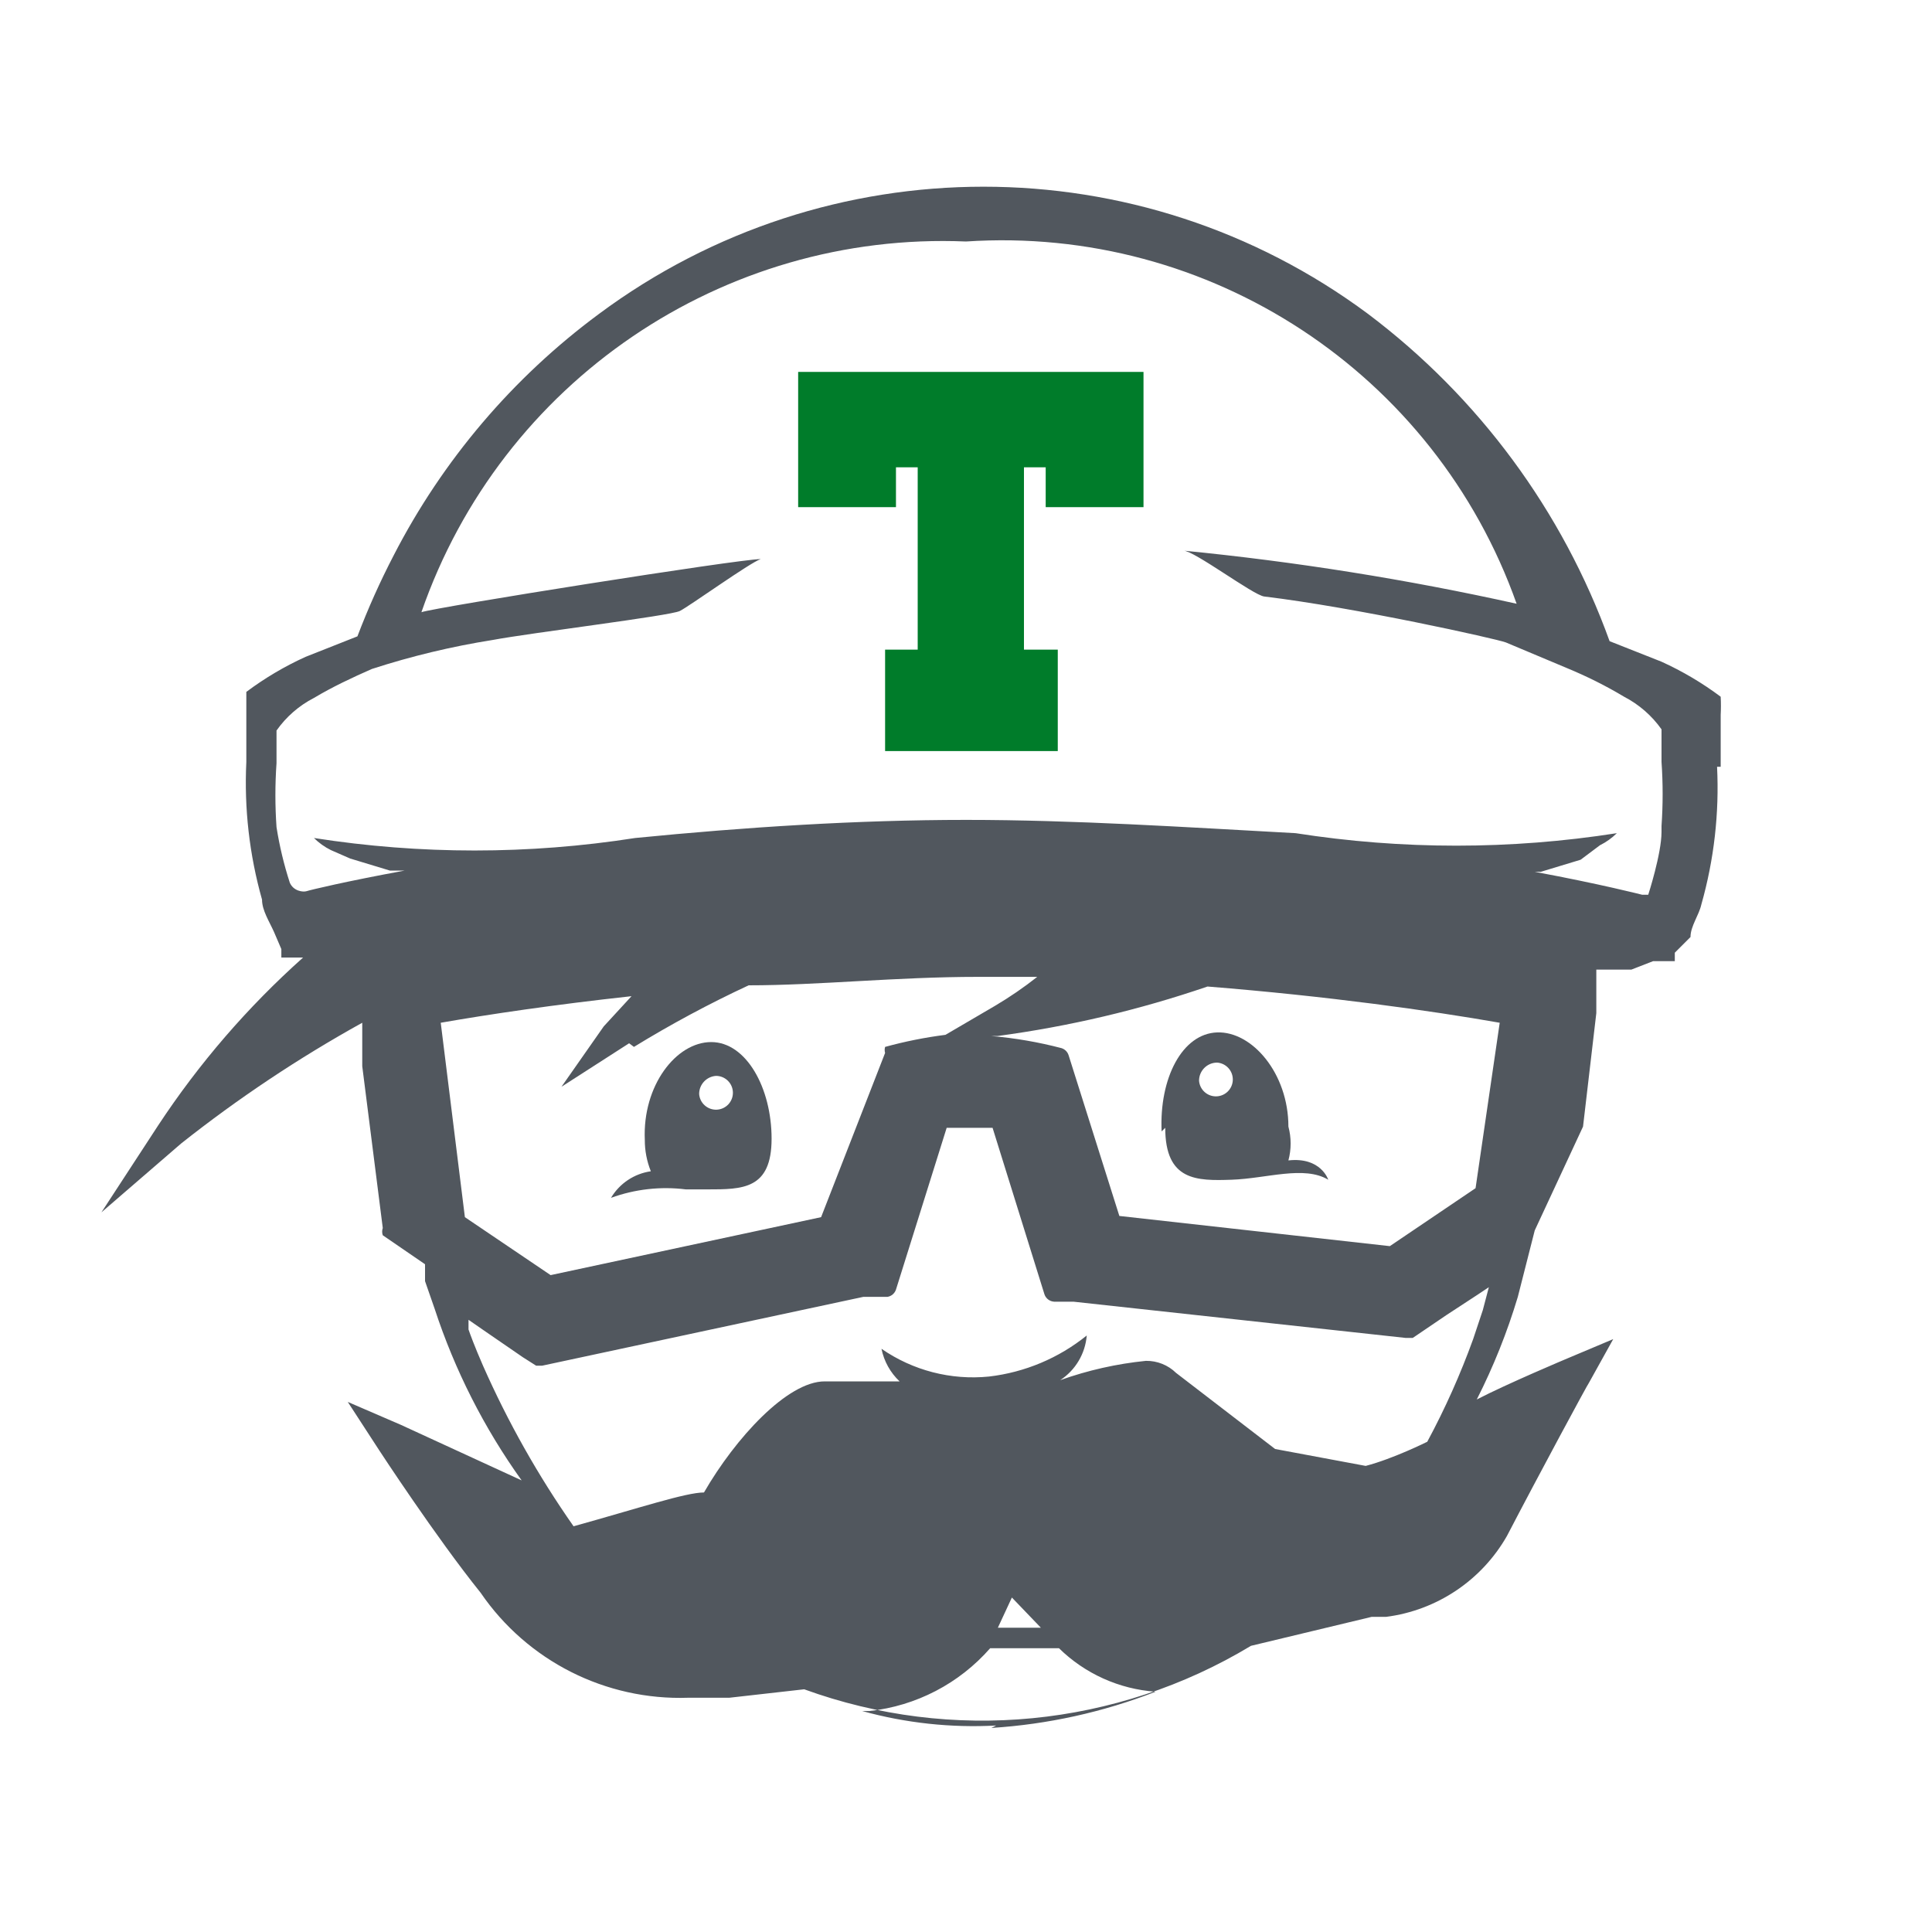
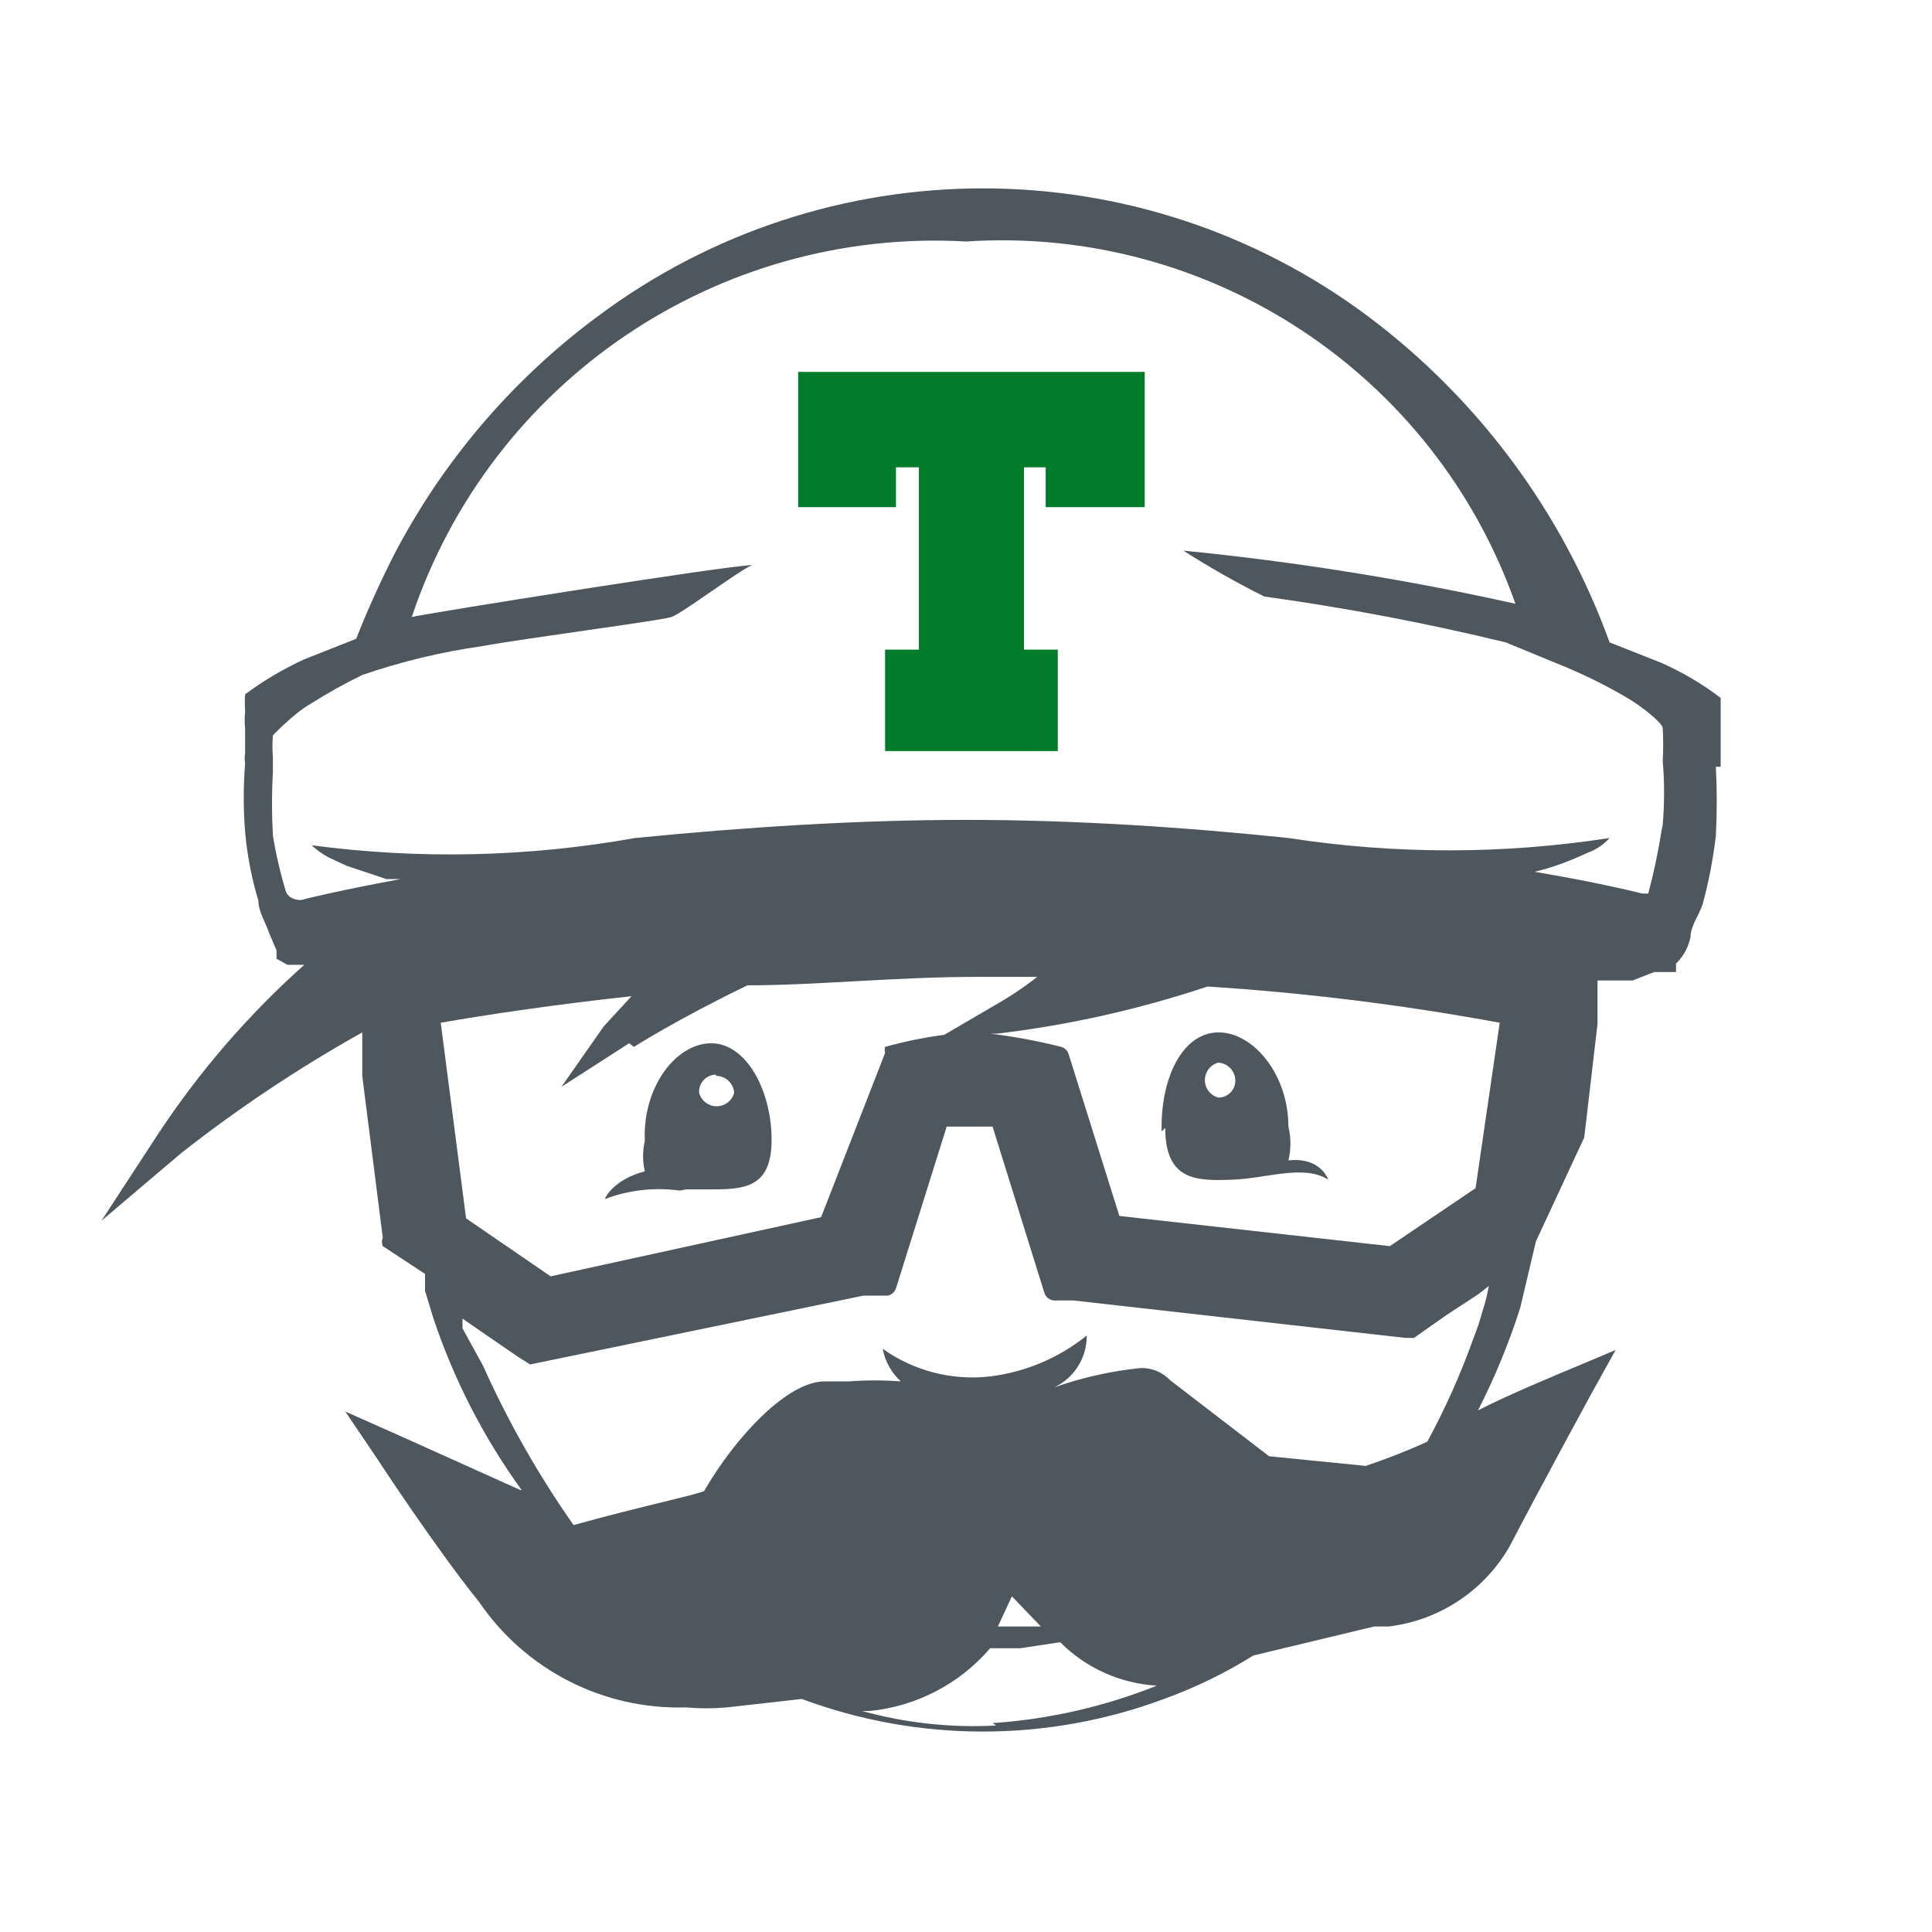
- <svg xmlns="http://www.w3.org/2000/svg" viewBox="0 0 16 16">
+ <svg xmlns="http://www.w3.org/2000/svg" width="16" height="16" viewBox="0 0 16 16">
  <defs>
-     <style>.a{fill:#51575e;}.b{fill:#007c2a;}</style>
+     <style>.a{fill:#4f575e;}.b{fill:#007c2b;}</style>
  </defs>
-   <path class="a" d="M9.65,9.34c0,.44.26.44.55.43s.6-.12.8,0c0,0-.06-.19-.33-.16a.54.54,0,0,0,0-.28c0-.44-.3-.79-.59-.78s-.48.38-.46.82Zm.43-.54a.14.14,0,1,1-.15.15.15.15,0,0,1,.15-.15Z" />
-   <path class="a" d="M5.68,9.85h.18c.29,0,.53,0,.53-.42s-.21-.8-.5-.8-.57.36-.55.81a.69.69,0,0,0,.05.26.46.46,0,0,0-.33.22,1.33,1.33,0,0,1,.62-.07Zm.25-.94a.14.14,0,1,1-.14.15.15.15,0,0,1,.14-.15Z" />
-   <path class="b" d="M6.61,4.2h.81V3.87h.18V5.38H7.33v.84H8.76V5.38H8.48V3.87h.18V4.2h.81V3.08H6.61Z" />
-   <path class="a" d="M14.25,6.35c0-.1,0-.19,0-.29s0-.1,0-.14a1.42,1.42,0,0,0,0-.15v0l0,0a2.64,2.64,0,0,0-.49-.29l-.43-.17a5.9,5.9,0,0,0-2-2.71,5.34,5.34,0,0,0-6.37,0,5.77,5.77,0,0,0-1.7,2h0a6.31,6.31,0,0,0-.3.67l-.43.17a2.63,2.63,0,0,0-.49.29l0,0v0c0,.05,0,.1,0,.15s0,.09,0,.14,0,.14,0,.21h0v.08a3.56,3.56,0,0,0,.13,1.14c0,.09.06.18.1.27l.06.14,0,.07,0,0,0,0,0,0,0,0,.09,0,.09,0,0,0a7.1,7.1,0,0,0-1.2,1.39l-.47.72.66-.57a11,11,0,0,1,1.5-1v.1l0,.26.17,1.34a.09.09,0,0,0,0,.06l.35.24,0,.06,0,.08.08.23a5.24,5.24,0,0,0,.72,1.42h0l-1-.46-.44-.19.26.4s.47.72.84,1.18a2,2,0,0,0,1.72.87l.34,0,.62-.07a4.31,4.31,0,0,0,3.7-.36h0l1-.24.12,0a1.35,1.35,0,0,0,1-.67c.26-.5.67-1.26.68-1.27l.2-.36-.38.16s-.5.21-.75.34h0a5.14,5.14,0,0,0,.34-.85l.14-.55.4-.86.11-.94,0-.36.29,0,.18-.07.09,0,.09,0,0,0,0,0,0,0,0,0,0-.07L14,7.76c0-.09.07-.18.09-.27a3.54,3.54,0,0,0,.13-1.14Zm-9,2.32a9.39,9.39,0,0,1,.95-.51c.58,0,1.22-.07,1.9-.07h.49a3.16,3.16,0,0,1-.35.24l-.41.24a3.61,3.61,0,0,0-.5.1h0a.09.09,0,0,0,0,.05L6.8,10.08l-2.24.48-.71-.48L3.65,8.47c.4-.07.94-.15,1.58-.22L5,8.5,4.65,9l.56-.36Zm3,5.62a3.46,3.46,0,0,1-1.11-.12H7.2a1.55,1.55,0,0,0,1-.52h.24l.33,0,0,0a1.27,1.27,0,0,0,.8.36,4.53,4.53,0,0,1-1.36.3Zm0-.78.13-.28.24.25-.21,0H8.26Zm-1.1-2.77.2,0a.09.09,0,0,0,.07-.06l.42-1.34h.38l.43,1.38a.09.09,0,0,0,.08.06l.16,0h0l2.75.3.06,0,.28-.19.26-.17.09-.06-.05.19-.08.24a6.34,6.34,0,0,1-.38.85s-.28.14-.51.2L10.56,12l-.82-.63,0,0a.35.35,0,0,0-.25-.1,3,3,0,0,0-.71.16A.49.49,0,0,0,9,11.06a1.58,1.58,0,0,1-.81.34,1.33,1.33,0,0,1-.89-.23.51.51,0,0,0,.15.27l-.43,0H6.83c-.31,0-.74.47-1,.92-.15,0-.54.13-1.08.28A7.84,7.84,0,0,1,4,11.31c-.07-.16-.11-.27-.12-.3h0l0-.08.13.09h0l.32.22.11.07.05,0h0Zm1.7-2a.09.09,0,0,0-.06-.06,3.45,3.45,0,0,0-.58-.1h.05A9.08,9.08,0,0,0,10,8.17c1,.08,1.85.2,2.42.3l-.2,1.37-.71.48-2.24-.25Zm4.91-1.85c0,.18-.11.52-.11.52H13.6s-.35-.09-.89-.19h.05l.33-.1L13.25,7a.54.54,0,0,0,.14-.1,8.6,8.6,0,0,1-2.66,0C9.81,6.85,8.9,6.79,8,6.79s-1.83.06-2.74.15a8.6,8.6,0,0,1-2.66,0,.54.54,0,0,0,.14.1l.16.07.33.1.12,0c-.49.09-.78.16-.81.17s-.11,0-.14-.07a3,3,0,0,1-.11-.46,3.79,3.79,0,0,1,0-.53s0-.09,0-.09,0-.12,0-.18a.86.86,0,0,1,.31-.27c.15-.09.32-.17.48-.24a6.57,6.57,0,0,1,1-.24c.32-.06,1.47-.2,1.55-.24s.58-.4.67-.43c-.18,0-2.7.4-2.81.44A4.57,4.57,0,0,1,8,2a4.52,4.52,0,0,1,4.56,3,23.17,23.17,0,0,0-2.76-.44c.09,0,.58.37.67.38.75.09,1.92.35,2,.38l.5.21c.17.07.33.15.48.24a.87.87,0,0,1,.31.27c0,.09,0,.18,0,.27a3.8,3.8,0,0,1,0,.53Z" />
+   <path class="a" d="M9.65,9.34c0,.44.26.44.55.43s.6-.13.8,0c0,0-.06-.19-.33-.16a.59.59,0,0,0,0-.28c0-.44-.3-.79-.59-.78s-.47.38-.46.82Zm.43-.54a.15.15,0,0,1,.15.14.14.14,0,0,1-.14.15.15.15,0,0,1,0-.29Z" />
+   <path class="a" d="M5.68,9.85h.18c.29,0,.53,0,.53-.41s-.21-.8-.5-.8-.57.36-.55.81a.55.55,0,0,0,0,.25c-.26.07-.33.22-.33.23a1.26,1.26,0,0,1,.62-.07Zm.25-.94a.15.15,0,0,1,.15.14.15.15,0,0,1-.29,0,.14.14,0,0,1,.14-.15Z" />
+   <path class="b" d="M6.61,4.2h.81V3.87h.19V5.38H7.33v.84H8.76V5.38H8.48V3.87h.18V4.2h.82V3.08H6.61Z" />
+   <path class="a" d="M14.25,6.35l0-.28,0-.15,0-.14v0l0,0a2.43,2.43,0,0,0-.49-.29l-.43-.17a5.88,5.88,0,0,0-2-2.7,5.33,5.33,0,0,0-6.38,0,5.78,5.78,0,0,0-1.7,2h0c-.11.22-.21.44-.3.67l-.43.17a2.74,2.74,0,0,0-.49.29l0,0v0a1,1,0,0,0,0,.14.77.77,0,0,0,0,.15l0,.2h0a.22.22,0,0,0,0,.08,3.62,3.62,0,0,0,0,.57,2.87,2.87,0,0,0,.11.57c0,.09.06.18.09.27l.06.14,0,.07,0,0,0,0,0,0h0l.09.05.09,0,.05,0a7.18,7.18,0,0,0-1.21,1.4l-.47.72.66-.56a11.53,11.53,0,0,1,1.5-1v.1l0,.26.17,1.34a.09.09,0,0,0,0,.07l.35.23,0,.06,0,.08.07.23a5.29,5.29,0,0,0,.73,1.42H4.31l-1-.45-.45-.2.27.4s.47.72.84,1.18a2,2,0,0,0,1.71.87,1.94,1.94,0,0,0,.34,0l.62-.07a4.3,4.3,0,0,0,3,0,3.91,3.91,0,0,0,.74-.36h0l1-.24.12,0a1.34,1.34,0,0,0,1-.66c.26-.5.68-1.27.68-1.27l.2-.36-.38.16s-.51.21-.76.34l0,0a5.59,5.59,0,0,0,.35-.85l.13-.55.4-.86.11-.94,0-.36s.25,0,.29,0l.18-.07.08,0,.1,0h0l0,0,0,0,0,0,0-.07A.42.42,0,0,0,14,7.76c0-.09.07-.18.1-.27a3.82,3.82,0,0,0,.11-.57,5.43,5.43,0,0,0,0-.57Zm-9,2.32s.36-.23.94-.51c.58,0,1.22-.07,1.91-.07h.49a2.82,2.82,0,0,1-.36.24l-.41.24a3.48,3.48,0,0,0-.49.1h0a.1.1,0,0,0,0,.05L6.8,10.08l-2.24.49-.7-.48L3.65,8.47c.4-.07.94-.15,1.58-.22L5,8.5,4.65,9l.56-.36Zm3,5.62a3.47,3.47,0,0,1-1.11-.12H7.2a1.51,1.51,0,0,0,1-.52h.25l.33-.05,0,0a1.23,1.23,0,0,0,.8.36,4.48,4.48,0,0,1-1.36.31Zm0-.79.13-.28.24.25-.21,0H8.26Zm-1.1-2.77.2,0a.09.09,0,0,0,.07-.06l.42-1.34h.38l.43,1.38a.09.09,0,0,0,.08.06l.16,0h0l2.75.31.07,0,.27-.19.26-.17.09-.07a1.46,1.46,0,0,1-.05.2,2.25,2.25,0,0,1-.08.24,6.05,6.05,0,0,1-.38.85,5.36,5.36,0,0,1-.51.2l-.8-.08-.82-.63,0,0a.32.32,0,0,0-.25-.1,3.09,3.09,0,0,0-.71.16A.47.47,0,0,0,9,11.06a1.58,1.58,0,0,1-.81.34,1.28,1.28,0,0,1-.88-.23.49.49,0,0,0,.15.27,2.9,2.9,0,0,0-.43,0H6.83c-.31,0-.74.46-1,.91-.15.05-.54.13-1.08.28A8,8,0,0,1,4,11.31L3.83,11h0l0-.08.13.09h0l.32.22.11.07,0,0h0Zm1.7-2a.09.09,0,0,0-.06-.06,4.83,4.83,0,0,0-.59-.11h.06A8.77,8.77,0,0,0,10,8.17a20.49,20.49,0,0,1,2.42.3l-.2,1.37-.71.48-2.24-.25Zm4.91-1.85a5,5,0,0,1-.11.52H13.6s-.35-.09-.89-.18h0a2.13,2.13,0,0,0,.33-.11l.16-.07a.45.45,0,0,0,.13-.1,8.7,8.7,0,0,1-2.66,0C9.81,6.85,8.9,6.79,8,6.79s-1.83.06-2.74.15A8.7,8.7,0,0,1,2.58,7a.71.71,0,0,0,.14.1l.15.07.33.11.12,0c-.49.09-.78.16-.81.17s-.11,0-.14-.06a3.57,3.57,0,0,1-.11-.47,4.71,4.71,0,0,1,0-.53V6.27a1.09,1.09,0,0,1,0-.18s.17-.18.31-.26A4.44,4.44,0,0,1,3,5.59a5.38,5.38,0,0,1,1-.24c.32-.06,1.47-.21,1.56-.24s.58-.4.67-.43c-.19,0-2.7.4-2.82.43A4.57,4.57,0,0,1,8,2a4.51,4.51,0,0,1,4.55,3,23.18,23.18,0,0,0-2.75-.44,7.26,7.26,0,0,0,.67.38,20.25,20.25,0,0,1,2,.38l.51.21a4.3,4.3,0,0,1,.48.24c.14.08.31.22.31.26a2.45,2.45,0,0,1,0,.27,3.15,3.15,0,0,1,0,.53Z" />
</svg>
